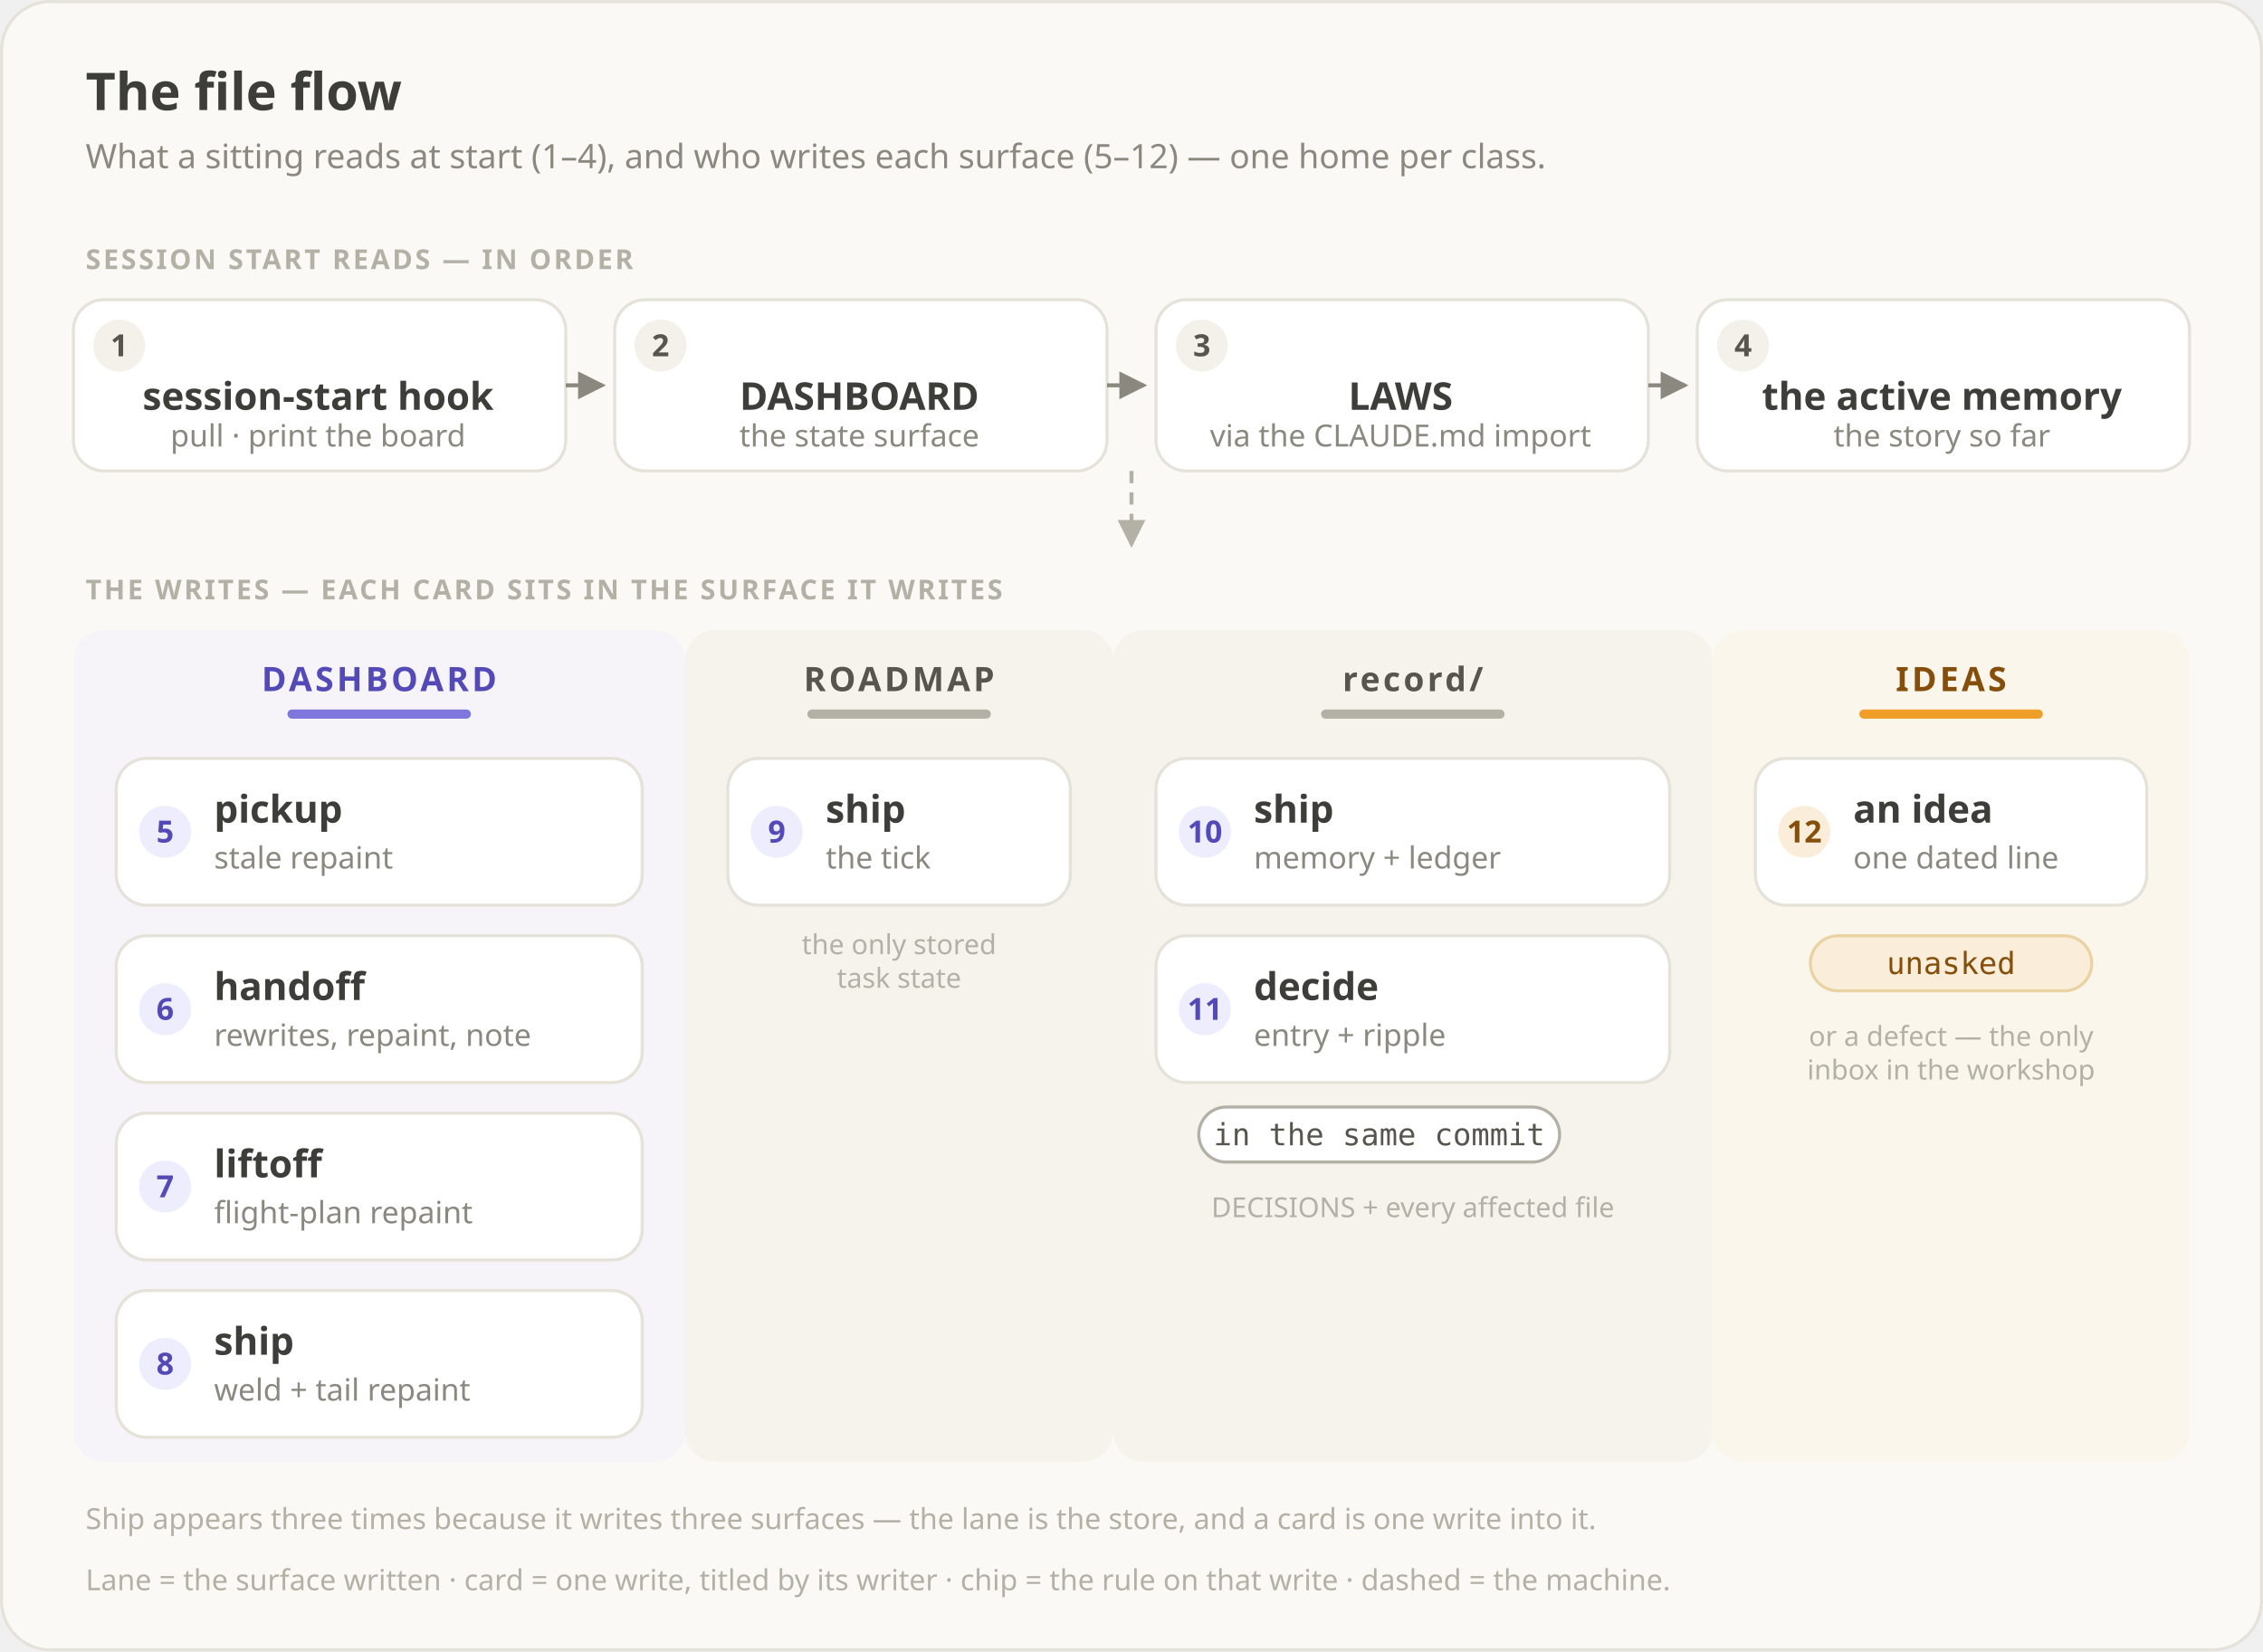
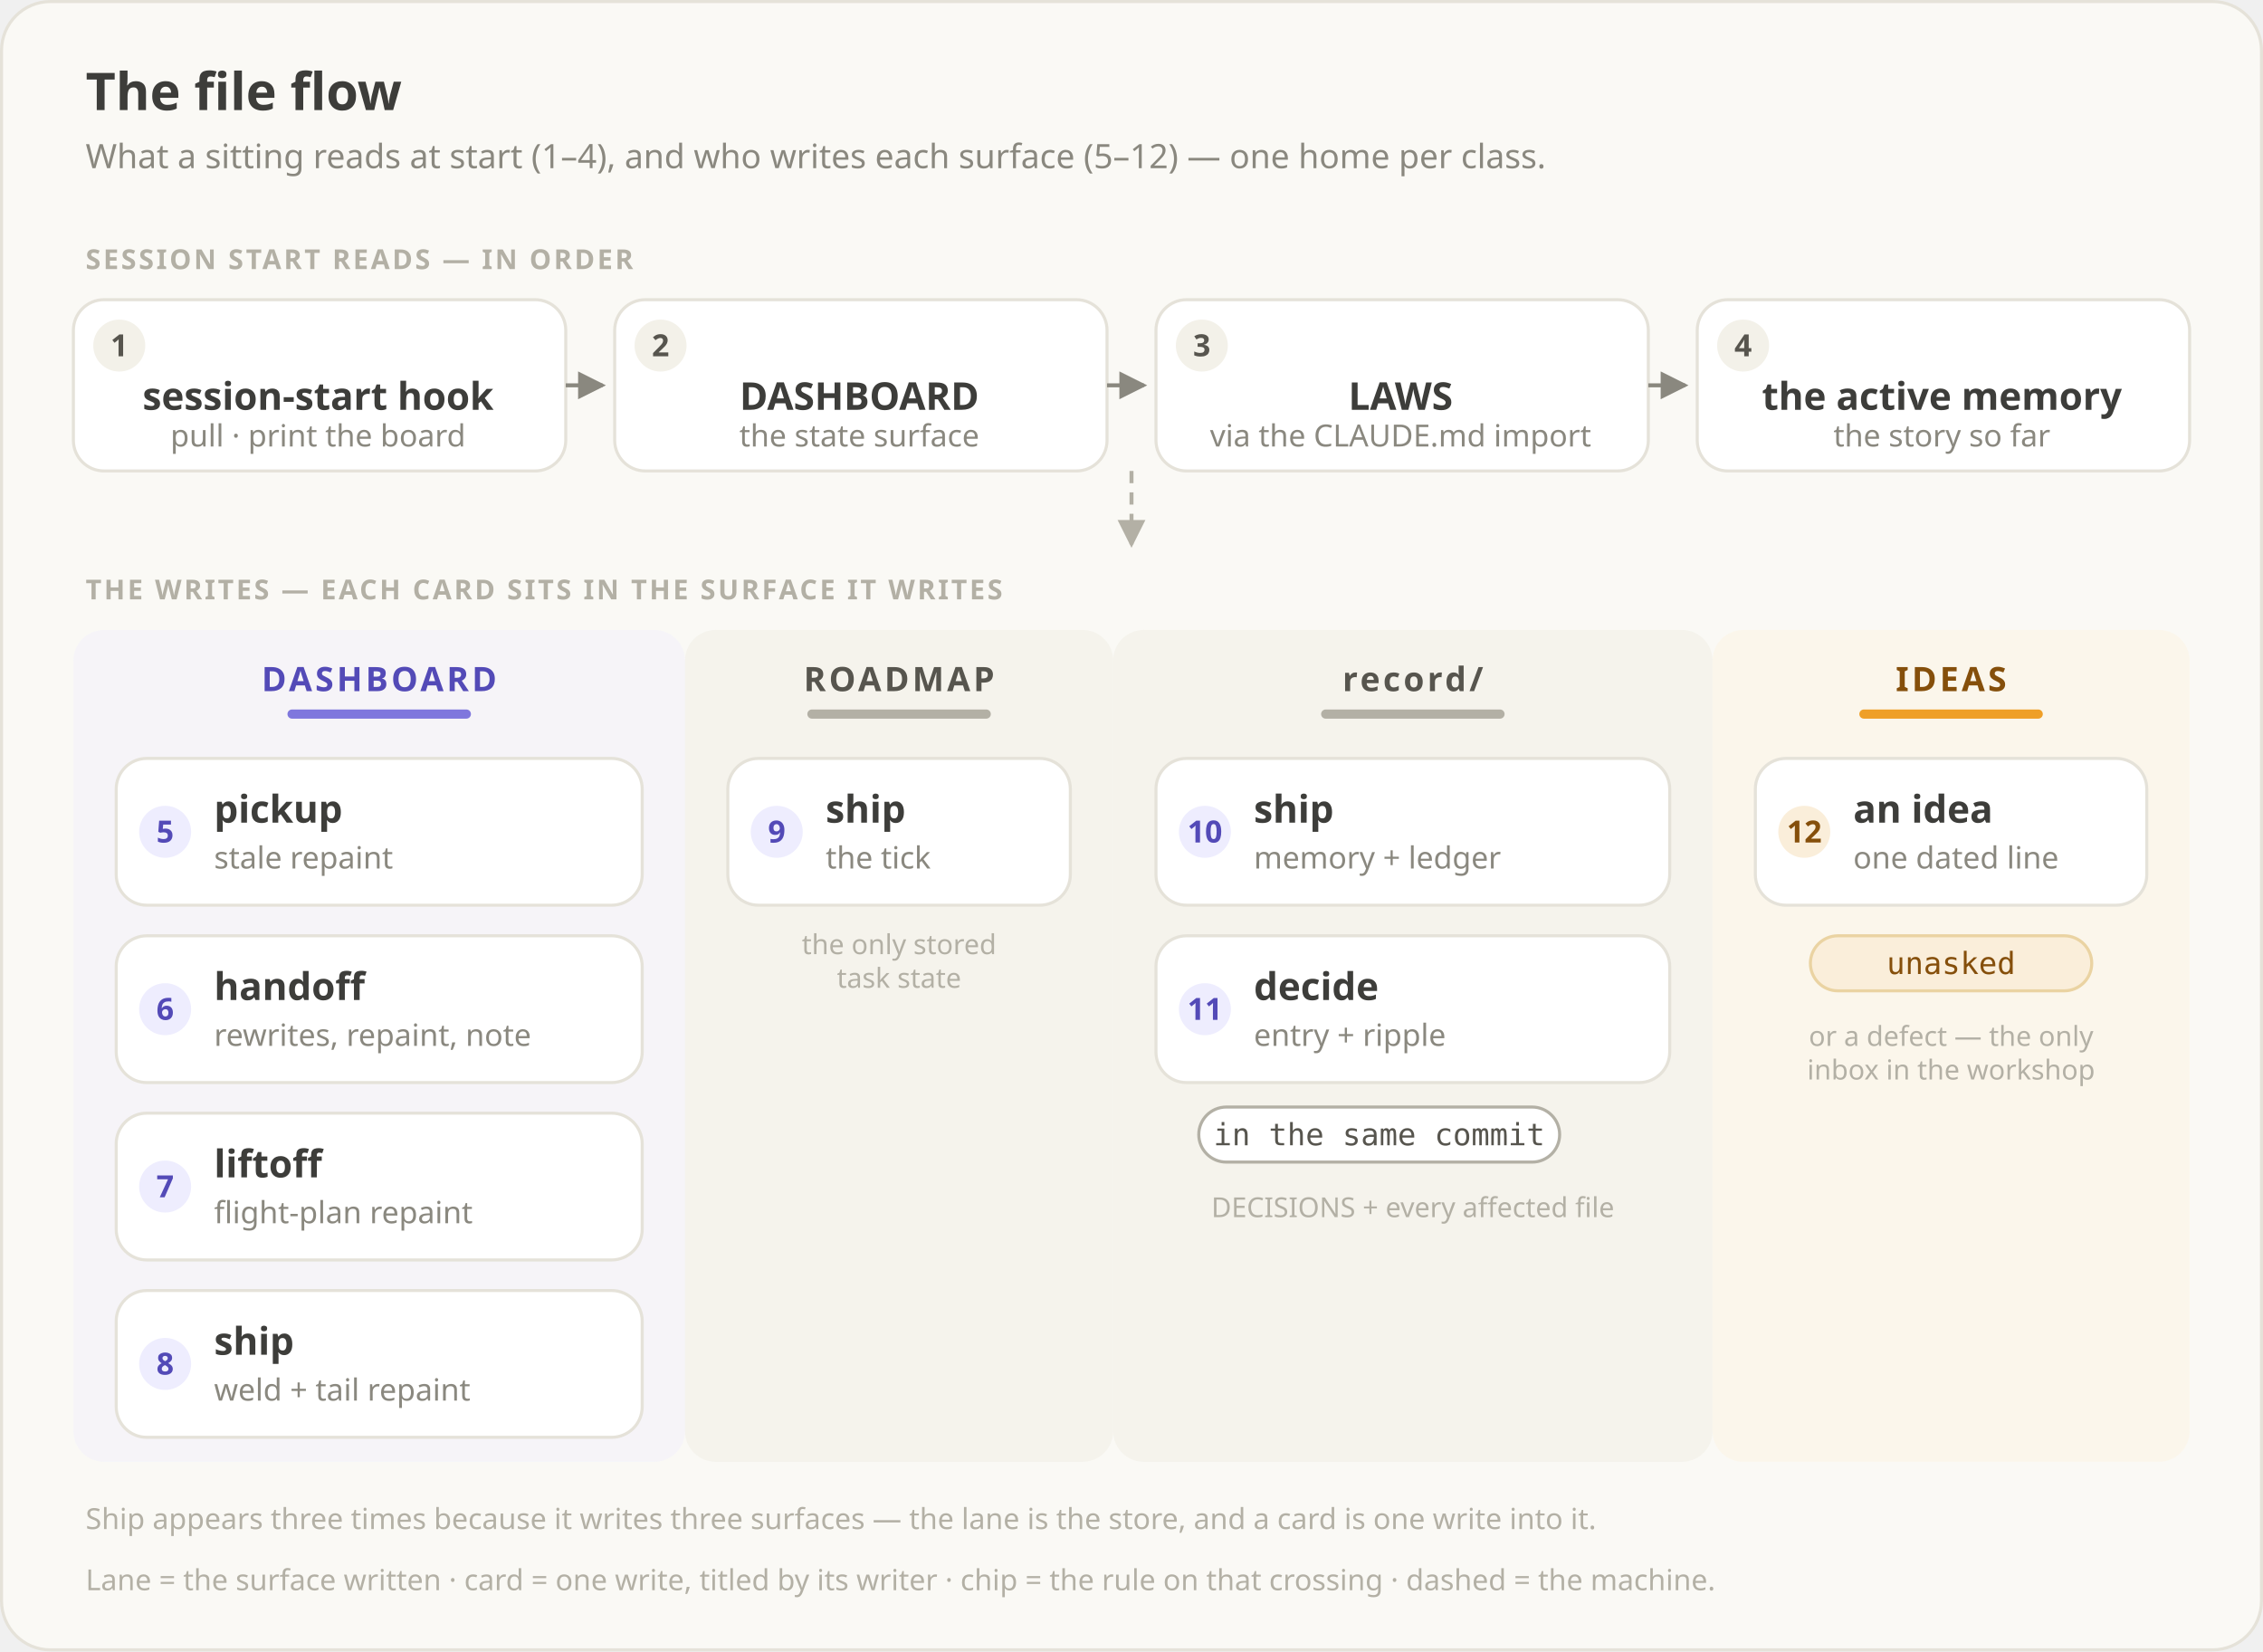
<svg xmlns="http://www.w3.org/2000/svg" viewBox="0 0 740 540" width="740" height="540" font-family="sans-serif" role="img" aria-label="The file flow — what a sitting reads at start, and which ritual writes each surface, drawn with one lane per store.">
  <defs>
    <marker id="tip" viewBox="0 0 8 8" refX="7" refY="4" markerWidth="7" markerHeight="7" orient="auto-start-reverse">
      <path d="M0 0 L8 4 L0 8 Z" fill="#8A887F" />
    </marker>
    <marker id="tipd" viewBox="0 0 8 8" refX="7" refY="4" markerWidth="7" markerHeight="7" orient="auto-start-reverse">
      <path d="M0 0 L8 4 L0 8 Z" fill="#B3B0A5" />
    </marker>
  </defs>
  <rect class="panel" x="0.5" y="0.5" width="739" height="539" rx="16" fill="#FAF9F5" stroke="#E5E2D9" />
  <text x="28" y="36" font-size="17" font-weight="600" fill="#3D3D3A">The file flow</text>
  <text x="28" y="55" font-size="11" fill="#8A887F">What a sitting reads at start (1–4), and who writes each surface (5–12) — one home per class.</text>
  <text x="28" y="88" font-size="9" font-weight="600" letter-spacing="0.8" fill="#B3B0A5">SESSION START READS — IN ORDER</text>
  <g class="card">
    <rect x="24" y="98" width="161" height="56" rx="10" fill="#FFFFFF" stroke="#E5E2D9" />
    <circle cx="39" cy="113" r="8.5" fill="#F3F1E9" />
    <text x="39" y="116.5" font-size="10" font-weight="600" fill="#57554E" text-anchor="middle">1</text>
    <text x="104" y="134" font-size="12.5" font-weight="600" fill="#3D3D3A" text-anchor="middle">session-start hook</text>
    <text x="104" y="146" font-size="10" fill="#8A887F" text-anchor="middle">pull · print the board</text>
  </g>
  <line x1="185" y1="126" x2="197" y2="126" stroke="#8A887F" stroke-width="1.3" marker-end="url(#tip)" />
  <g class="card">
    <rect x="201" y="98" width="161" height="56" rx="10" fill="#FFFFFF" stroke="#E5E2D9" />
    <circle cx="216" cy="113" r="8.5" fill="#F3F1E9" />
    <text x="216" y="116.5" font-size="10" font-weight="600" fill="#57554E" text-anchor="middle">2</text>
    <text x="281" y="134" font-size="12.5" font-weight="600" fill="#3D3D3A" text-anchor="middle">DASHBOARD</text>
    <text x="281" y="146" font-size="10" fill="#8A887F" text-anchor="middle">the state surface</text>
  </g>
  <line x1="362" y1="126" x2="374" y2="126" stroke="#8A887F" stroke-width="1.3" marker-end="url(#tip)" />
  <g class="card">
    <rect x="378" y="98" width="161" height="56" rx="10" fill="#FFFFFF" stroke="#E5E2D9" />
    <circle cx="393" cy="113" r="8.5" fill="#F3F1E9" />
    <text x="393" y="116.5" font-size="10" font-weight="600" fill="#57554E" text-anchor="middle">3</text>
    <text x="458" y="134" font-size="12.5" font-weight="600" fill="#3D3D3A" text-anchor="middle">LAWS</text>
    <text x="458" y="146" font-size="10" fill="#8A887F" text-anchor="middle">via the CLAUDE.md import</text>
  </g>
  <line x1="539" y1="126" x2="551" y2="126" stroke="#8A887F" stroke-width="1.3" marker-end="url(#tip)" />
  <g class="card">
    <rect x="555" y="98" width="161" height="56" rx="10" fill="#FFFFFF" stroke="#E5E2D9" />
    <circle cx="570" cy="113" r="8.5" fill="#F3F1E9" />
    <text x="570" y="116.5" font-size="10" font-weight="600" fill="#57554E" text-anchor="middle">4</text>
    <text x="635" y="134" font-size="12.5" font-weight="600" fill="#3D3D3A" text-anchor="middle">the active memory</text>
    <text x="635" y="146" font-size="10" fill="#8A887F" text-anchor="middle">the story so far</text>
  </g>
  <path d="M370 154 L370 178" fill="none" stroke="#B3B0A5" stroke-width="1.3" stroke-dasharray="4 3" marker-end="url(#tipd)" />
  <text x="28" y="196" font-size="9" font-weight="600" letter-spacing="0.8" fill="#B3B0A5">THE WRITES — EACH CARD SITS IN THE SURFACE IT WRITES</text>
  <rect class="lane" x="24" y="206" width="200" height="272" rx="10" fill="#F2F1FB" opacity="0.55" />
  <rect class="lane" x="224" y="206" width="140" height="272" rx="10" fill="#F1EFE6" opacity="0.6" />
  <rect class="lane" x="364" y="206" width="196" height="272" rx="10" fill="#F1EFE6" opacity="0.6" />
  <rect class="lane" x="560" y="206" width="156" height="272" rx="10" fill="#FCF4E4" opacity="0.55" />
  <g font-size="11" font-weight="600" letter-spacing="1" text-anchor="middle">
    <text x="124" y="226" fill="#534AB7">DASHBOARD</text>
    <text x="294" y="226" fill="#57554E">ROADMAP</text>
    <text x="462" y="226" fill="#57554E">record/</text>
    <text x="638" y="226" fill="#854F0B">IDEAS</text>
  </g>
  <rect x="94" y="232" width="60" height="3" rx="1.5" fill="#7F77DD" />
  <rect x="264" y="232" width="60" height="3" rx="1.5" fill="#B3B0A5" />
  <rect x="432" y="232" width="60" height="3" rx="1.5" fill="#B3B0A5" />
  <rect x="608" y="232" width="60" height="3" rx="1.5" fill="#EF9F27" />
  <g class="card">
    <rect x="38" y="248" width="172" height="48" rx="10" fill="#FFFFFF" stroke="#E5E2D9" />
    <circle cx="54" cy="272" r="8.5" fill="#EEEDFE" />
    <text x="54" y="275.5" font-size="10" font-weight="600" fill="#534AB7" text-anchor="middle">5</text>
    <text x="70" y="269" font-size="12.5" font-weight="600" fill="#3D3D3A">pickup</text>
    <text x="70" y="284" font-size="10" fill="#8A887F">stale repaint</text>
  </g>
  <g class="card">
    <rect x="38" y="306" width="172" height="48" rx="10" fill="#FFFFFF" stroke="#E5E2D9" />
    <circle cx="54" cy="330" r="8.5" fill="#EEEDFE" />
    <text x="54" y="333.5" font-size="10" font-weight="600" fill="#534AB7" text-anchor="middle">6</text>
    <text x="70" y="327" font-size="12.5" font-weight="600" fill="#3D3D3A">handoff</text>
    <text x="70" y="342" font-size="10" fill="#8A887F">rewrites, repaint, note</text>
  </g>
  <g class="card">
    <rect x="38" y="364" width="172" height="48" rx="10" fill="#FFFFFF" stroke="#E5E2D9" />
    <circle cx="54" cy="388" r="8.5" fill="#EEEDFE" />
    <text x="54" y="391.5" font-size="10" font-weight="600" fill="#534AB7" text-anchor="middle">7</text>
    <text x="70" y="385" font-size="12.5" font-weight="600" fill="#3D3D3A">liftoff</text>
    <text x="70" y="400" font-size="10" fill="#8A887F">flight-plan repaint</text>
  </g>
  <g class="card">
    <rect x="38" y="422" width="172" height="48" rx="10" fill="#FFFFFF" stroke="#E5E2D9" />
    <circle cx="54" cy="446" r="8.5" fill="#EEEDFE" />
    <text x="54" y="449.5" font-size="10" font-weight="600" fill="#534AB7" text-anchor="middle">8</text>
    <text x="70" y="443" font-size="12.5" font-weight="600" fill="#3D3D3A">ship</text>
    <text x="70" y="458" font-size="10" fill="#8A887F">weld + tail repaint</text>
  </g>
  <g class="card">
    <rect x="238" y="248" width="112" height="48" rx="10" fill="#FFFFFF" stroke="#E5E2D9" />
    <circle cx="254" cy="272" r="8.5" fill="#EEEDFE" />
    <text x="254" y="275.5" font-size="10" font-weight="600" fill="#534AB7" text-anchor="middle">9</text>
    <text x="270" y="269" font-size="12.5" font-weight="600" fill="#3D3D3A">ship</text>
    <text x="270" y="284" font-size="10" fill="#8A887F">the tick</text>
  </g>
  <text x="294" y="312" font-size="9" fill="#B3B0A5" text-anchor="middle">the only stored</text>
  <text x="294" y="323" font-size="9" fill="#B3B0A5" text-anchor="middle">task state</text>
  <g class="card">
    <rect x="378" y="248" width="168" height="48" rx="10" fill="#FFFFFF" stroke="#E5E2D9" />
    <circle cx="394" cy="272" r="8.5" fill="#EEEDFE" />
    <text x="394" y="275.5" font-size="10" font-weight="600" fill="#534AB7" text-anchor="middle">10</text>
    <text x="410" y="269" font-size="12.5" font-weight="600" fill="#3D3D3A">ship</text>
    <text x="410" y="284" font-size="10" fill="#8A887F">memory + ledger</text>
  </g>
  <g class="card">
    <rect x="378" y="306" width="168" height="48" rx="10" fill="#FFFFFF" stroke="#E5E2D9" />
    <circle cx="394" cy="330" r="8.5" fill="#EEEDFE" />
    <text x="394" y="333.5" font-size="10" font-weight="600" fill="#534AB7" text-anchor="middle">11</text>
    <text x="410" y="327" font-size="12.5" font-weight="600" fill="#3D3D3A">decide</text>
    <text x="410" y="342" font-size="10" fill="#8A887F">entry + ripple</text>
  </g>
  <g class="chip">
    <rect x="392" y="362" width="118" height="18" rx="9" fill="#FFFFFF" stroke="#B3B0A5" />
    <text x="451" y="374.5" font-size="10" font-family="monospace" fill="#57554E" text-anchor="middle">in the same commit</text>
  </g>
  <text x="462" y="398" font-size="9" fill="#B3B0A5" text-anchor="middle">DECISIONS + every affected file</text>
  <g class="card">
    <rect x="574" y="248" width="128" height="48" rx="10" fill="#FFFFFF" stroke="#E5E2D9" />
    <circle cx="590" cy="272" r="8.5" fill="#FAEEDA" />
    <text x="590" y="275.5" font-size="10" font-weight="600" fill="#854F0B" text-anchor="middle">12</text>
    <text x="606" y="269" font-size="12.5" font-weight="600" fill="#3D3D3A">an idea</text>
    <text x="606" y="284" font-size="10" fill="#8A887F">one dated line</text>
  </g>
  <g class="chip">
    <rect x="592" y="306" width="92" height="18" rx="9" fill="#FAEEDA" stroke="#EAD3A2" />
    <text x="638" y="318.5" font-size="10" font-family="monospace" fill="#854F0B" text-anchor="middle">unasked</text>
  </g>
  <text x="638" y="342" font-size="9" fill="#B3B0A5" text-anchor="middle">or a defect — the only</text>
  <text x="638" y="353" font-size="9" fill="#B3B0A5" text-anchor="middle">inbox in the workshop</text>
  <text x="28" y="500" font-size="9.5" fill="#B3B0A5">Ship appears three times because it writes three surfaces — the lane is the store, and a card is one write into it.</text>
-   <text x="28" y="520" font-size="9.5" fill="#B3B0A5">Lane = the surface written · card = one write, titled by its writer · chip = the rule on that write · dashed = the machine.</text>
+   <text x="28" y="520" font-size="9.5" fill="#B3B0A5">Lane = the surface written · card = one write, titled by its writer · chip = the rule on that crossing · dashed = the machine.</text>
</svg>
